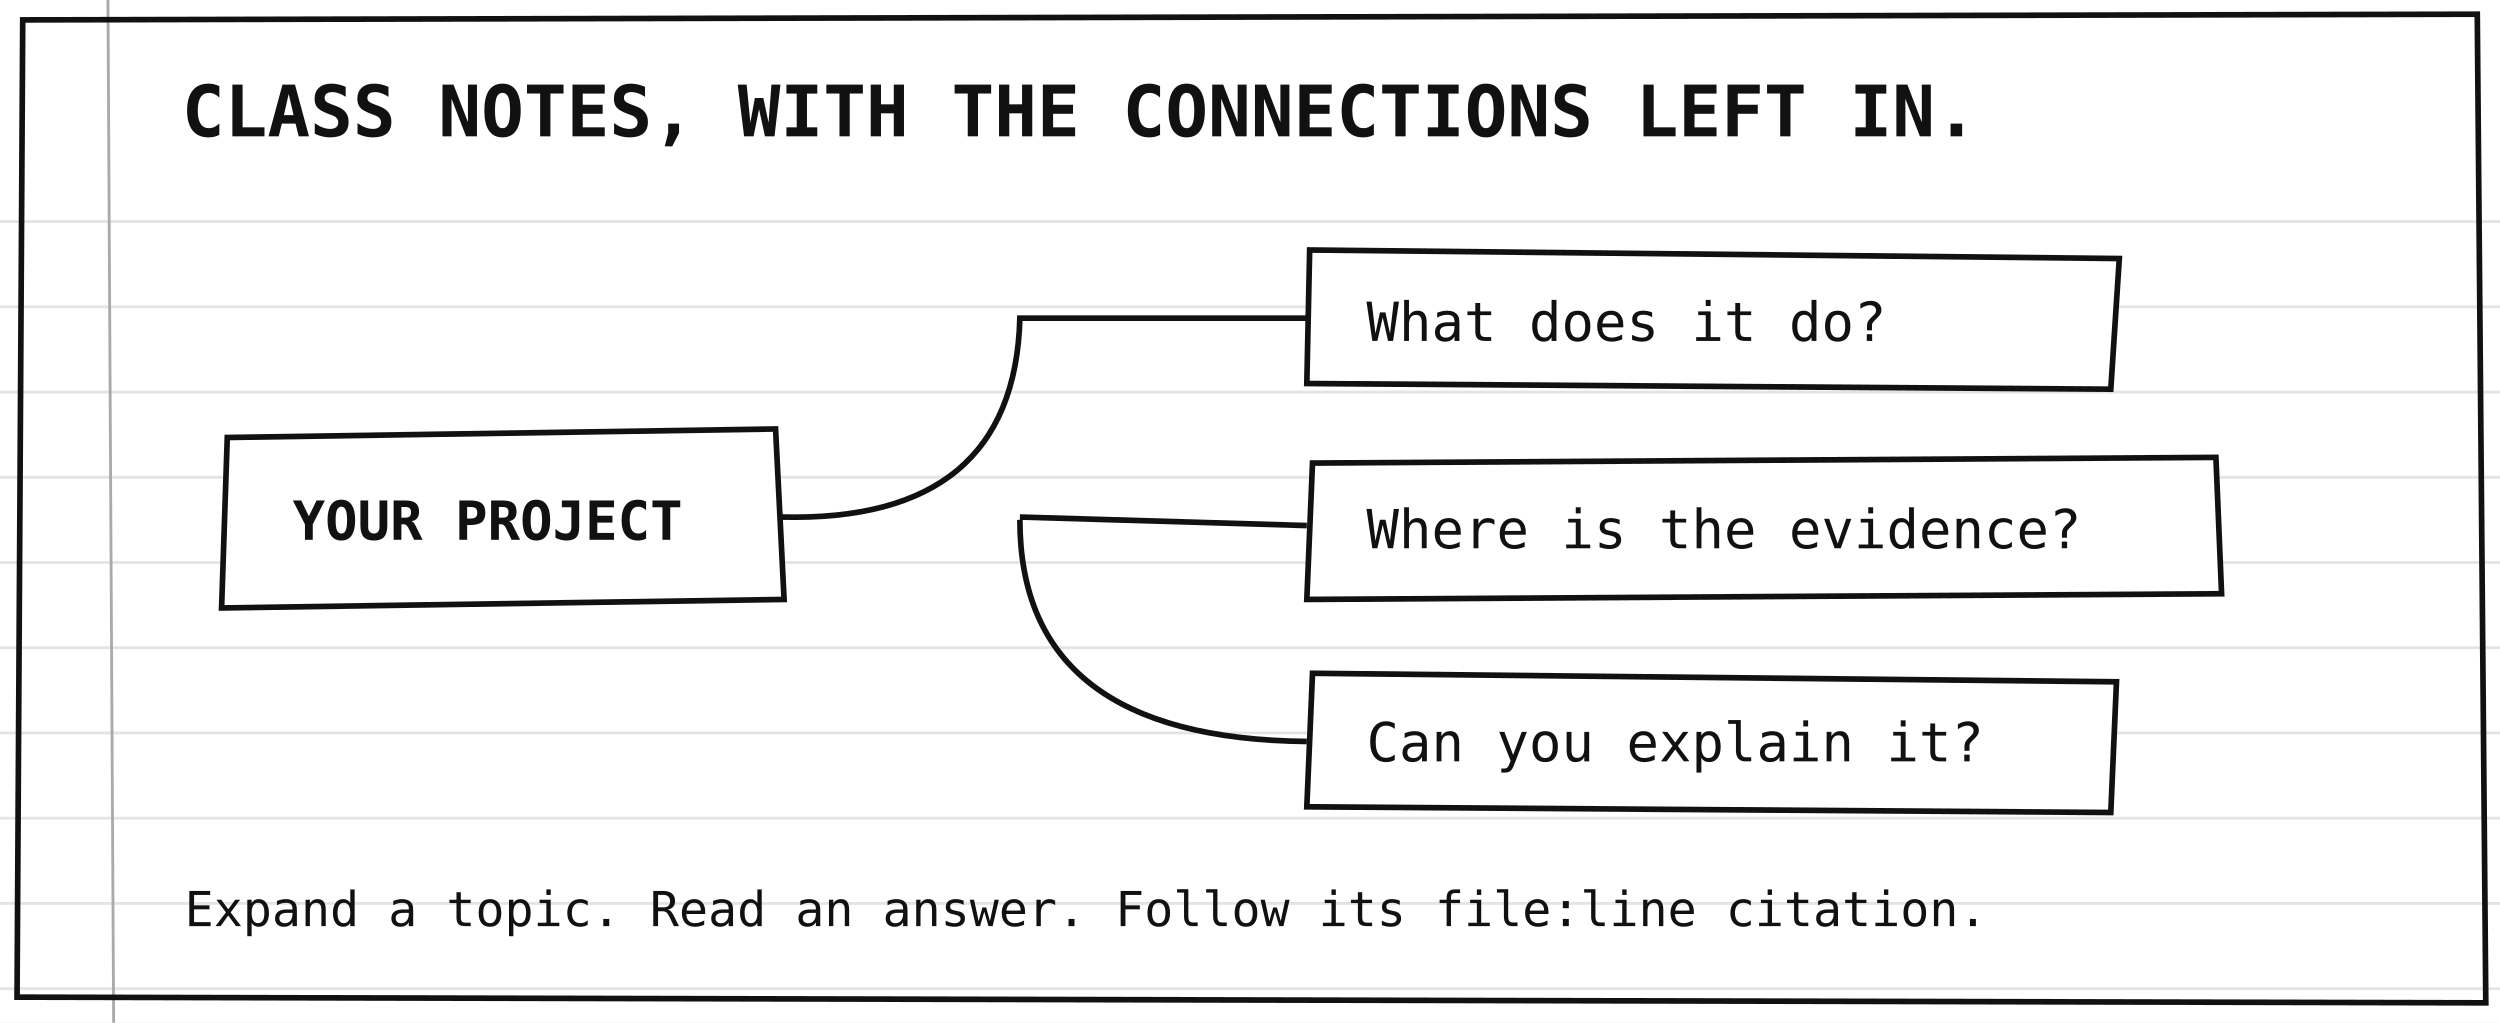
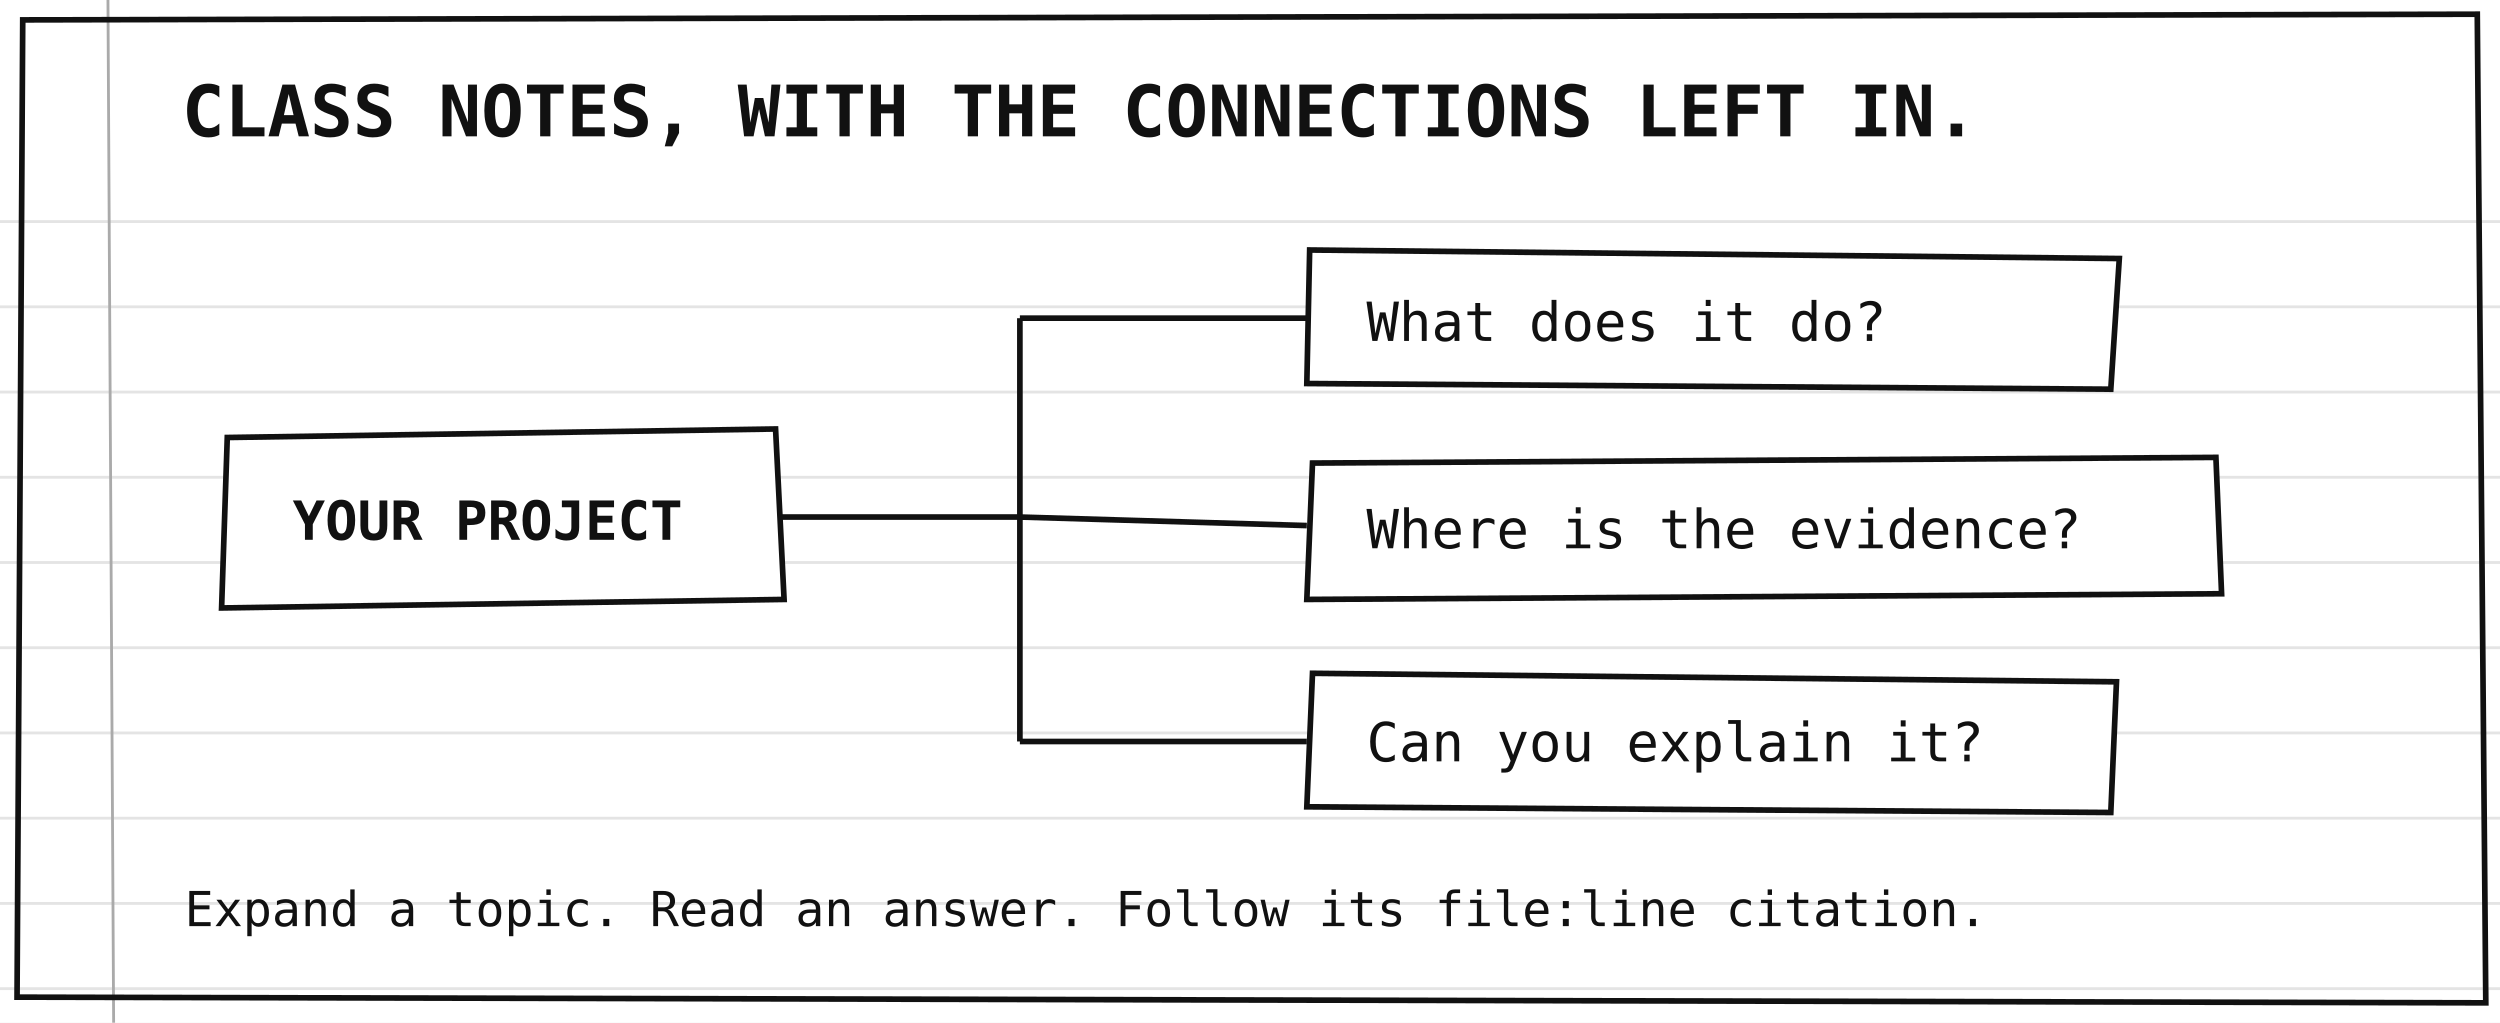
<svg xmlns="http://www.w3.org/2000/svg" width="880" height="360" viewBox="0 0 880 360" role="img" aria-labelledby="title">
  <rect width="880" height="360" fill="white" />
  <g stroke="#e4e4e4" stroke-width="1">
    <path d="M0 78H880" />
    <path d="M0 108H880" />
    <path d="M0 138H880" />
    <path d="M0 168H880" />
    <path d="M0 198H880" />
    <path d="M0 228H880" />
    <path d="M0 258H880" />
    <path d="M0 288H880" />
    <path d="M0 318H880" />
    <path d="M0 348H880" />
  </g>
  <path d="M38 0L40 360" stroke="#aaa" fill="none" />
  <g fill="#111" font-family="monospace">
    <text x="64" y="48" font-size="25" font-weight="bold">CLASS NOTES, WITH THE CONNECTIONS LEFT IN.</text>
    <g stroke="#111" stroke-width="2" fill="white">
      <path d="M80 154L273 151L276 211L78 214Z" />
      <path d="M461 88L746 91L743 137L460 135Z" />
      <path d="M462 163L780 161L782 209L460 211Z" />
      <path d="M462 237L745 240L743 286L460 284Z" />
-       <path d="M275 182Q357 184 359 112L460 112M359 182L460 185M359 183Q359 260 460 261" fill="none" />
+       <path d="M275 182L359 182M359 112L359 261M359 112L460 112M359 182L460 185M359 261L460 261" fill="none" />
    </g>
    <text x="103" y="190" font-size="19" font-weight="bold">YOUR PROJECT</text>
    <text x="481" y="120" font-size="19" font-weight="normal">What does it do?</text>
    <text x="481" y="193" font-size="19" font-weight="normal">Where is the evidence?</text>
    <text x="481" y="268" font-size="19" font-weight="normal">Can you explain it?</text>
    <text x="65" y="326" font-size="17" font-weight="normal">Expand a topic. Read an answer. Follow its file:line citation.</text>
  </g>
  <path d="M8 7L872 5L875 353L6 351Z" fill="none" stroke="#111" stroke-width="2" />
</svg>
